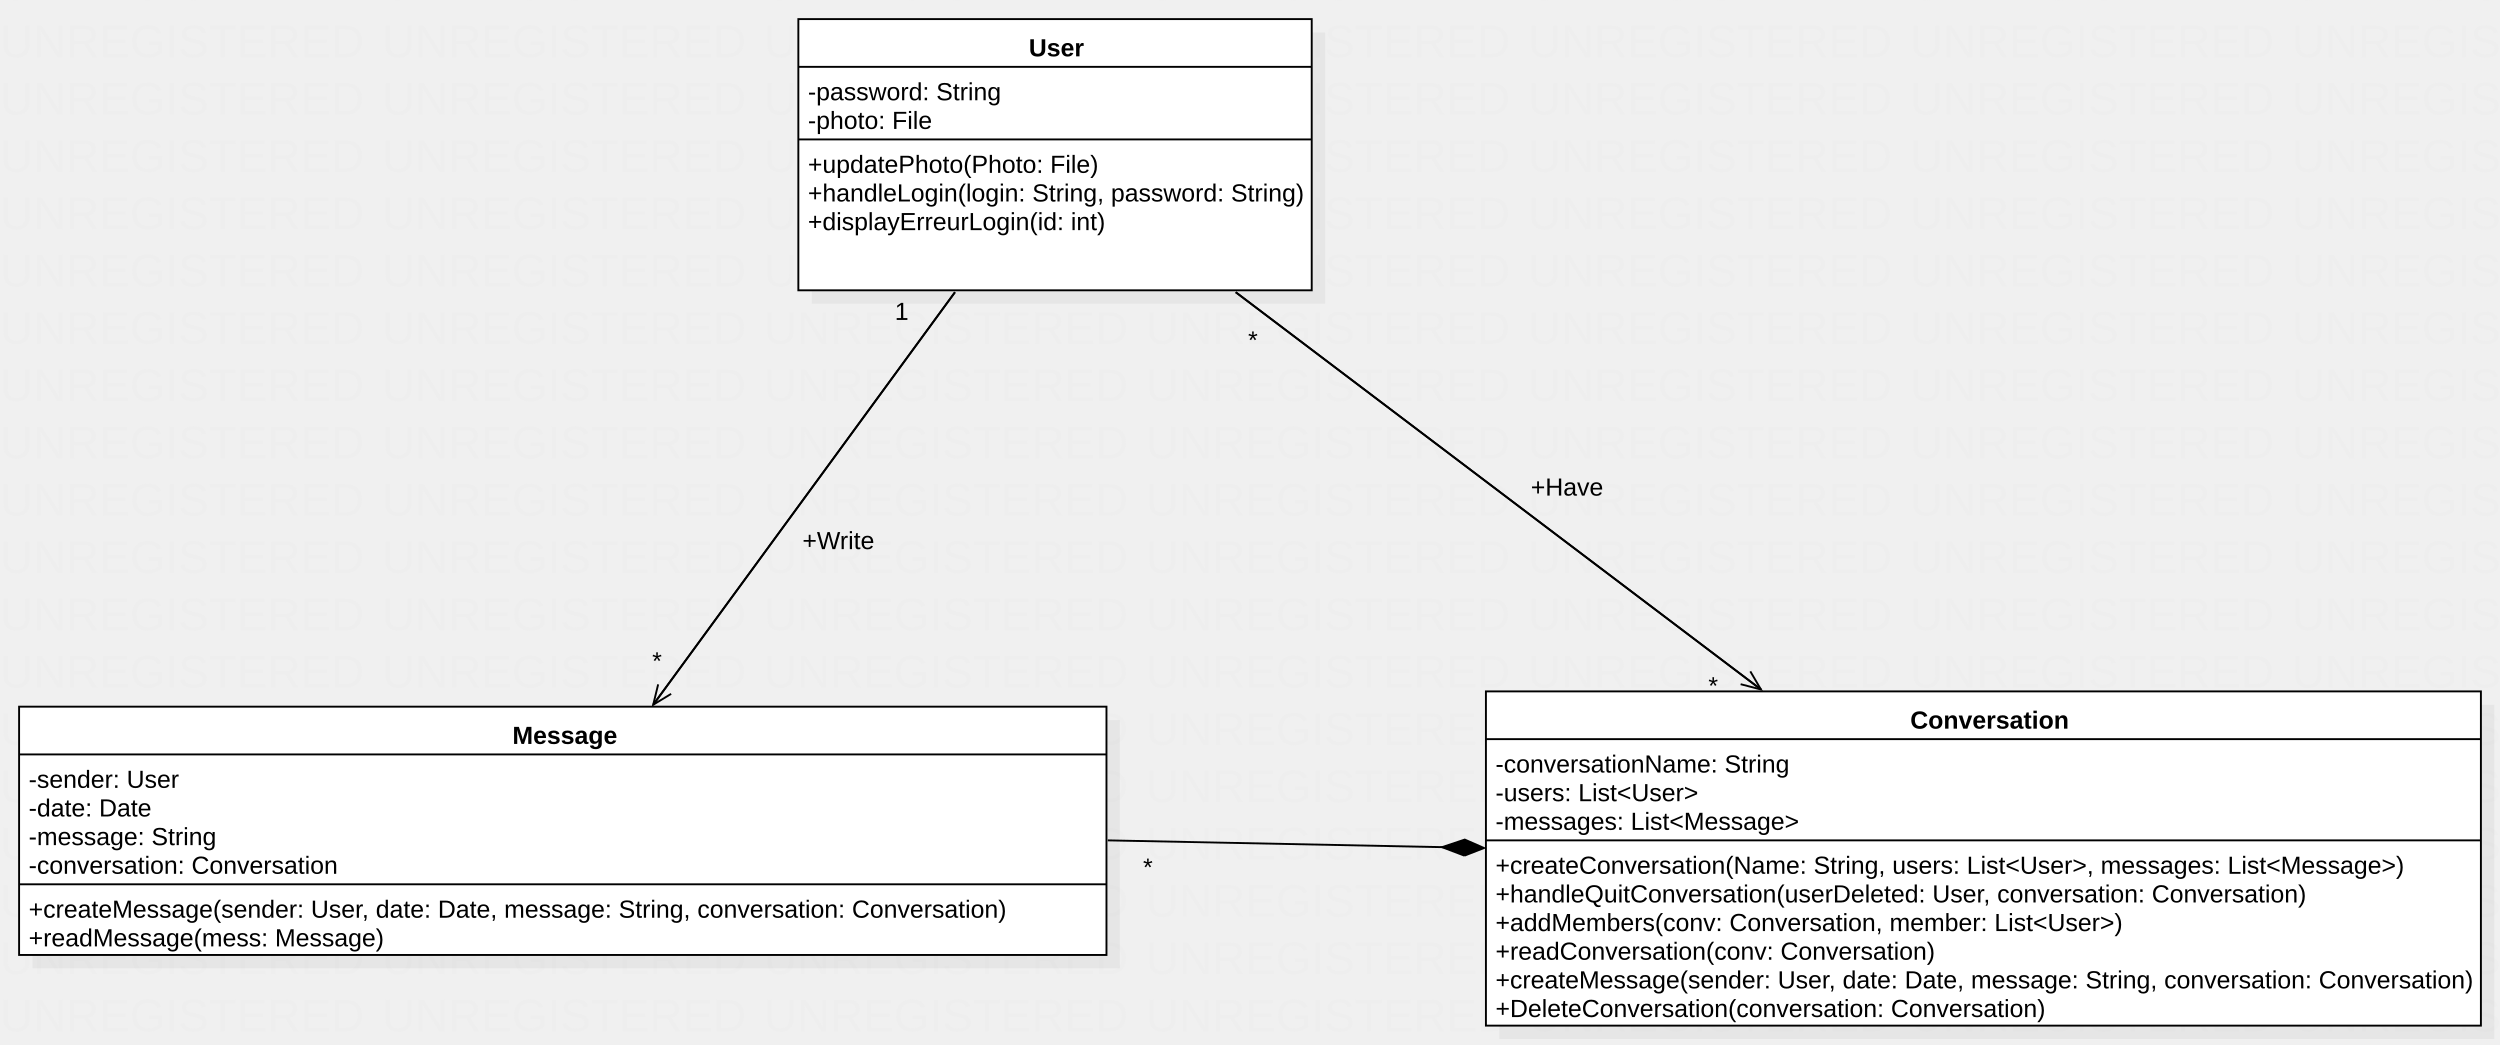
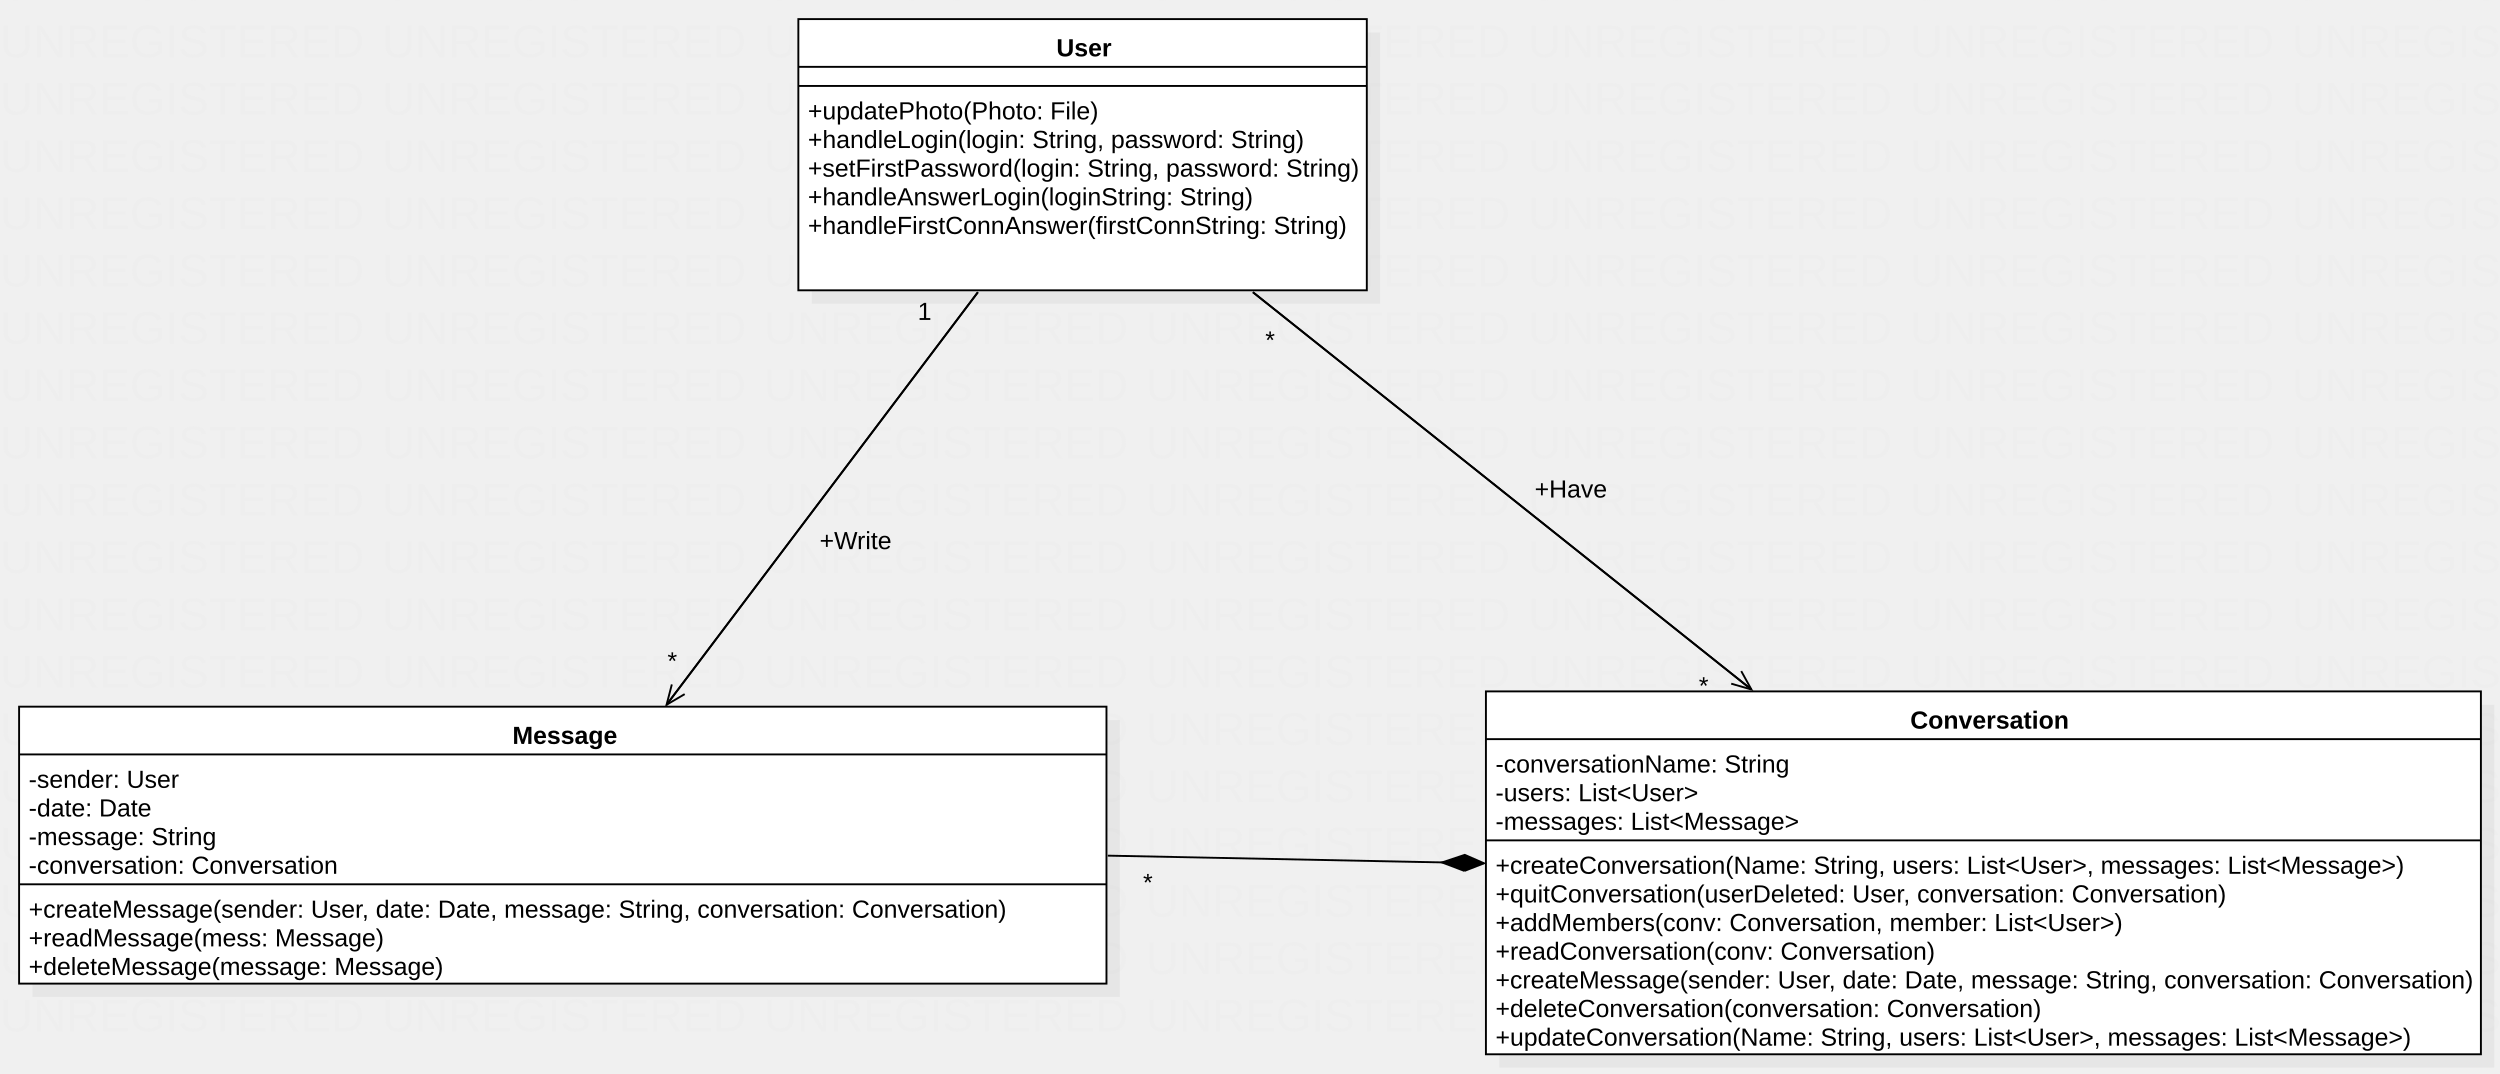
- <svg xmlns="http://www.w3.org/2000/svg" version="1.1" width="1308.951" height="547">
+ <svg xmlns="http://www.w3.org/2000/svg" version="1.1" width="1308.951" height="562">
  <defs />
  <g>
    <text fill="#eeeeee" stroke="none" font-family="Arial" font-size="24px" font-style="normal" font-weight="normal" text-decoration="none" x="0" y="0">UNREGISTERED</text>
    <text fill="#eeeeee" stroke="none" font-family="Arial" font-size="24px" font-style="normal" font-weight="normal" text-decoration="none" x="0" y="30">UNREGISTERED</text>
    <text fill="#eeeeee" stroke="none" font-family="Arial" font-size="24px" font-style="normal" font-weight="normal" text-decoration="none" x="0" y="60">UNREGISTERED</text>
    <text fill="#eeeeee" stroke="none" font-family="Arial" font-size="24px" font-style="normal" font-weight="normal" text-decoration="none" x="0" y="90">UNREGISTERED</text>
    <text fill="#eeeeee" stroke="none" font-family="Arial" font-size="24px" font-style="normal" font-weight="normal" text-decoration="none" x="0" y="120">UNREGISTERED</text>
    <text fill="#eeeeee" stroke="none" font-family="Arial" font-size="24px" font-style="normal" font-weight="normal" text-decoration="none" x="0" y="150">UNREGISTERED</text>
    <text fill="#eeeeee" stroke="none" font-family="Arial" font-size="24px" font-style="normal" font-weight="normal" text-decoration="none" x="0" y="180">UNREGISTERED</text>
    <text fill="#eeeeee" stroke="none" font-family="Arial" font-size="24px" font-style="normal" font-weight="normal" text-decoration="none" x="0" y="210">UNREGISTERED</text>
    <text fill="#eeeeee" stroke="none" font-family="Arial" font-size="24px" font-style="normal" font-weight="normal" text-decoration="none" x="0" y="240">UNREGISTERED</text>
    <text fill="#eeeeee" stroke="none" font-family="Arial" font-size="24px" font-style="normal" font-weight="normal" text-decoration="none" x="0" y="270">UNREGISTERED</text>
    <text fill="#eeeeee" stroke="none" font-family="Arial" font-size="24px" font-style="normal" font-weight="normal" text-decoration="none" x="0" y="300">UNREGISTERED</text>
    <text fill="#eeeeee" stroke="none" font-family="Arial" font-size="24px" font-style="normal" font-weight="normal" text-decoration="none" x="0" y="330">UNREGISTERED</text>
    <text fill="#eeeeee" stroke="none" font-family="Arial" font-size="24px" font-style="normal" font-weight="normal" text-decoration="none" x="0" y="360">UNREGISTERED</text>
    <text fill="#eeeeee" stroke="none" font-family="Arial" font-size="24px" font-style="normal" font-weight="normal" text-decoration="none" x="0" y="390">UNREGISTERED</text>
    <text fill="#eeeeee" stroke="none" font-family="Arial" font-size="24px" font-style="normal" font-weight="normal" text-decoration="none" x="0" y="420">UNREGISTERED</text>
    <text fill="#eeeeee" stroke="none" font-family="Arial" font-size="24px" font-style="normal" font-weight="normal" text-decoration="none" x="0" y="450">UNREGISTERED</text>
    <text fill="#eeeeee" stroke="none" font-family="Arial" font-size="24px" font-style="normal" font-weight="normal" text-decoration="none" x="0" y="480">UNREGISTERED</text>
    <text fill="#eeeeee" stroke="none" font-family="Arial" font-size="24px" font-style="normal" font-weight="normal" text-decoration="none" x="0" y="510">UNREGISTERED</text>
    <text fill="#eeeeee" stroke="none" font-family="Arial" font-size="24px" font-style="normal" font-weight="normal" text-decoration="none" x="0" y="540">UNREGISTERED</text>
    <text fill="#eeeeee" stroke="none" font-family="Arial" font-size="24px" font-style="normal" font-weight="normal" text-decoration="none" x="200" y="0">UNREGISTERED</text>
    <text fill="#eeeeee" stroke="none" font-family="Arial" font-size="24px" font-style="normal" font-weight="normal" text-decoration="none" x="200" y="30">UNREGISTERED</text>
    <text fill="#eeeeee" stroke="none" font-family="Arial" font-size="24px" font-style="normal" font-weight="normal" text-decoration="none" x="200" y="60">UNREGISTERED</text>
    <text fill="#eeeeee" stroke="none" font-family="Arial" font-size="24px" font-style="normal" font-weight="normal" text-decoration="none" x="200" y="90">UNREGISTERED</text>
    <text fill="#eeeeee" stroke="none" font-family="Arial" font-size="24px" font-style="normal" font-weight="normal" text-decoration="none" x="200" y="120">UNREGISTERED</text>
    <text fill="#eeeeee" stroke="none" font-family="Arial" font-size="24px" font-style="normal" font-weight="normal" text-decoration="none" x="200" y="150">UNREGISTERED</text>
    <text fill="#eeeeee" stroke="none" font-family="Arial" font-size="24px" font-style="normal" font-weight="normal" text-decoration="none" x="200" y="180">UNREGISTERED</text>
    <text fill="#eeeeee" stroke="none" font-family="Arial" font-size="24px" font-style="normal" font-weight="normal" text-decoration="none" x="200" y="210">UNREGISTERED</text>
    <text fill="#eeeeee" stroke="none" font-family="Arial" font-size="24px" font-style="normal" font-weight="normal" text-decoration="none" x="200" y="240">UNREGISTERED</text>
    <text fill="#eeeeee" stroke="none" font-family="Arial" font-size="24px" font-style="normal" font-weight="normal" text-decoration="none" x="200" y="270">UNREGISTERED</text>
    <text fill="#eeeeee" stroke="none" font-family="Arial" font-size="24px" font-style="normal" font-weight="normal" text-decoration="none" x="200" y="300">UNREGISTERED</text>
    <text fill="#eeeeee" stroke="none" font-family="Arial" font-size="24px" font-style="normal" font-weight="normal" text-decoration="none" x="200" y="330">UNREGISTERED</text>
    <text fill="#eeeeee" stroke="none" font-family="Arial" font-size="24px" font-style="normal" font-weight="normal" text-decoration="none" x="200" y="360">UNREGISTERED</text>
    <text fill="#eeeeee" stroke="none" font-family="Arial" font-size="24px" font-style="normal" font-weight="normal" text-decoration="none" x="200" y="390">UNREGISTERED</text>
    <text fill="#eeeeee" stroke="none" font-family="Arial" font-size="24px" font-style="normal" font-weight="normal" text-decoration="none" x="200" y="420">UNREGISTERED</text>
    <text fill="#eeeeee" stroke="none" font-family="Arial" font-size="24px" font-style="normal" font-weight="normal" text-decoration="none" x="200" y="450">UNREGISTERED</text>
    <text fill="#eeeeee" stroke="none" font-family="Arial" font-size="24px" font-style="normal" font-weight="normal" text-decoration="none" x="200" y="480">UNREGISTERED</text>
    <text fill="#eeeeee" stroke="none" font-family="Arial" font-size="24px" font-style="normal" font-weight="normal" text-decoration="none" x="200" y="510">UNREGISTERED</text>
    <text fill="#eeeeee" stroke="none" font-family="Arial" font-size="24px" font-style="normal" font-weight="normal" text-decoration="none" x="200" y="540">UNREGISTERED</text>
    <text fill="#eeeeee" stroke="none" font-family="Arial" font-size="24px" font-style="normal" font-weight="normal" text-decoration="none" x="400" y="0">UNREGISTERED</text>
    <text fill="#eeeeee" stroke="none" font-family="Arial" font-size="24px" font-style="normal" font-weight="normal" text-decoration="none" x="400" y="30">UNREGISTERED</text>
    <text fill="#eeeeee" stroke="none" font-family="Arial" font-size="24px" font-style="normal" font-weight="normal" text-decoration="none" x="400" y="60">UNREGISTERED</text>
    <text fill="#eeeeee" stroke="none" font-family="Arial" font-size="24px" font-style="normal" font-weight="normal" text-decoration="none" x="400" y="90">UNREGISTERED</text>
    <text fill="#eeeeee" stroke="none" font-family="Arial" font-size="24px" font-style="normal" font-weight="normal" text-decoration="none" x="400" y="120">UNREGISTERED</text>
    <text fill="#eeeeee" stroke="none" font-family="Arial" font-size="24px" font-style="normal" font-weight="normal" text-decoration="none" x="400" y="150">UNREGISTERED</text>
    <text fill="#eeeeee" stroke="none" font-family="Arial" font-size="24px" font-style="normal" font-weight="normal" text-decoration="none" x="400" y="180">UNREGISTERED</text>
    <text fill="#eeeeee" stroke="none" font-family="Arial" font-size="24px" font-style="normal" font-weight="normal" text-decoration="none" x="400" y="210">UNREGISTERED</text>
    <text fill="#eeeeee" stroke="none" font-family="Arial" font-size="24px" font-style="normal" font-weight="normal" text-decoration="none" x="400" y="240">UNREGISTERED</text>
    <text fill="#eeeeee" stroke="none" font-family="Arial" font-size="24px" font-style="normal" font-weight="normal" text-decoration="none" x="400" y="270">UNREGISTERED</text>
    <text fill="#eeeeee" stroke="none" font-family="Arial" font-size="24px" font-style="normal" font-weight="normal" text-decoration="none" x="400" y="300">UNREGISTERED</text>
    <text fill="#eeeeee" stroke="none" font-family="Arial" font-size="24px" font-style="normal" font-weight="normal" text-decoration="none" x="400" y="330">UNREGISTERED</text>
    <text fill="#eeeeee" stroke="none" font-family="Arial" font-size="24px" font-style="normal" font-weight="normal" text-decoration="none" x="400" y="360">UNREGISTERED</text>
    <text fill="#eeeeee" stroke="none" font-family="Arial" font-size="24px" font-style="normal" font-weight="normal" text-decoration="none" x="400" y="390">UNREGISTERED</text>
    <text fill="#eeeeee" stroke="none" font-family="Arial" font-size="24px" font-style="normal" font-weight="normal" text-decoration="none" x="400" y="420">UNREGISTERED</text>
    <text fill="#eeeeee" stroke="none" font-family="Arial" font-size="24px" font-style="normal" font-weight="normal" text-decoration="none" x="400" y="450">UNREGISTERED</text>
    <text fill="#eeeeee" stroke="none" font-family="Arial" font-size="24px" font-style="normal" font-weight="normal" text-decoration="none" x="400" y="480">UNREGISTERED</text>
    <text fill="#eeeeee" stroke="none" font-family="Arial" font-size="24px" font-style="normal" font-weight="normal" text-decoration="none" x="400" y="510">UNREGISTERED</text>
    <text fill="#eeeeee" stroke="none" font-family="Arial" font-size="24px" font-style="normal" font-weight="normal" text-decoration="none" x="400" y="540">UNREGISTERED</text>
    <text fill="#eeeeee" stroke="none" font-family="Arial" font-size="24px" font-style="normal" font-weight="normal" text-decoration="none" x="600" y="0">UNREGISTERED</text>
    <text fill="#eeeeee" stroke="none" font-family="Arial" font-size="24px" font-style="normal" font-weight="normal" text-decoration="none" x="600" y="30">UNREGISTERED</text>
    <text fill="#eeeeee" stroke="none" font-family="Arial" font-size="24px" font-style="normal" font-weight="normal" text-decoration="none" x="600" y="60">UNREGISTERED</text>
    <text fill="#eeeeee" stroke="none" font-family="Arial" font-size="24px" font-style="normal" font-weight="normal" text-decoration="none" x="600" y="90">UNREGISTERED</text>
    <text fill="#eeeeee" stroke="none" font-family="Arial" font-size="24px" font-style="normal" font-weight="normal" text-decoration="none" x="600" y="120">UNREGISTERED</text>
    <text fill="#eeeeee" stroke="none" font-family="Arial" font-size="24px" font-style="normal" font-weight="normal" text-decoration="none" x="600" y="150">UNREGISTERED</text>
    <text fill="#eeeeee" stroke="none" font-family="Arial" font-size="24px" font-style="normal" font-weight="normal" text-decoration="none" x="600" y="180">UNREGISTERED</text>
    <text fill="#eeeeee" stroke="none" font-family="Arial" font-size="24px" font-style="normal" font-weight="normal" text-decoration="none" x="600" y="210">UNREGISTERED</text>
    <text fill="#eeeeee" stroke="none" font-family="Arial" font-size="24px" font-style="normal" font-weight="normal" text-decoration="none" x="600" y="240">UNREGISTERED</text>
    <text fill="#eeeeee" stroke="none" font-family="Arial" font-size="24px" font-style="normal" font-weight="normal" text-decoration="none" x="600" y="270">UNREGISTERED</text>
    <text fill="#eeeeee" stroke="none" font-family="Arial" font-size="24px" font-style="normal" font-weight="normal" text-decoration="none" x="600" y="300">UNREGISTERED</text>
    <text fill="#eeeeee" stroke="none" font-family="Arial" font-size="24px" font-style="normal" font-weight="normal" text-decoration="none" x="600" y="330">UNREGISTERED</text>
    <text fill="#eeeeee" stroke="none" font-family="Arial" font-size="24px" font-style="normal" font-weight="normal" text-decoration="none" x="600" y="360">UNREGISTERED</text>
    <text fill="#eeeeee" stroke="none" font-family="Arial" font-size="24px" font-style="normal" font-weight="normal" text-decoration="none" x="600" y="390">UNREGISTERED</text>
    <text fill="#eeeeee" stroke="none" font-family="Arial" font-size="24px" font-style="normal" font-weight="normal" text-decoration="none" x="600" y="420">UNREGISTERED</text>
    <text fill="#eeeeee" stroke="none" font-family="Arial" font-size="24px" font-style="normal" font-weight="normal" text-decoration="none" x="600" y="450">UNREGISTERED</text>
    <text fill="#eeeeee" stroke="none" font-family="Arial" font-size="24px" font-style="normal" font-weight="normal" text-decoration="none" x="600" y="480">UNREGISTERED</text>
    <text fill="#eeeeee" stroke="none" font-family="Arial" font-size="24px" font-style="normal" font-weight="normal" text-decoration="none" x="600" y="510">UNREGISTERED</text>
    <text fill="#eeeeee" stroke="none" font-family="Arial" font-size="24px" font-style="normal" font-weight="normal" text-decoration="none" x="600" y="540">UNREGISTERED</text>
    <text fill="#eeeeee" stroke="none" font-family="Arial" font-size="24px" font-style="normal" font-weight="normal" text-decoration="none" x="800" y="0">UNREGISTERED</text>
    <text fill="#eeeeee" stroke="none" font-family="Arial" font-size="24px" font-style="normal" font-weight="normal" text-decoration="none" x="800" y="30">UNREGISTERED</text>
    <text fill="#eeeeee" stroke="none" font-family="Arial" font-size="24px" font-style="normal" font-weight="normal" text-decoration="none" x="800" y="60">UNREGISTERED</text>
    <text fill="#eeeeee" stroke="none" font-family="Arial" font-size="24px" font-style="normal" font-weight="normal" text-decoration="none" x="800" y="90">UNREGISTERED</text>
    <text fill="#eeeeee" stroke="none" font-family="Arial" font-size="24px" font-style="normal" font-weight="normal" text-decoration="none" x="800" y="120">UNREGISTERED</text>
    <text fill="#eeeeee" stroke="none" font-family="Arial" font-size="24px" font-style="normal" font-weight="normal" text-decoration="none" x="800" y="150">UNREGISTERED</text>
    <text fill="#eeeeee" stroke="none" font-family="Arial" font-size="24px" font-style="normal" font-weight="normal" text-decoration="none" x="800" y="180">UNREGISTERED</text>
    <text fill="#eeeeee" stroke="none" font-family="Arial" font-size="24px" font-style="normal" font-weight="normal" text-decoration="none" x="800" y="210">UNREGISTERED</text>
    <text fill="#eeeeee" stroke="none" font-family="Arial" font-size="24px" font-style="normal" font-weight="normal" text-decoration="none" x="800" y="240">UNREGISTERED</text>
    <text fill="#eeeeee" stroke="none" font-family="Arial" font-size="24px" font-style="normal" font-weight="normal" text-decoration="none" x="800" y="270">UNREGISTERED</text>
    <text fill="#eeeeee" stroke="none" font-family="Arial" font-size="24px" font-style="normal" font-weight="normal" text-decoration="none" x="800" y="300">UNREGISTERED</text>
    <text fill="#eeeeee" stroke="none" font-family="Arial" font-size="24px" font-style="normal" font-weight="normal" text-decoration="none" x="800" y="330">UNREGISTERED</text>
    <text fill="#eeeeee" stroke="none" font-family="Arial" font-size="24px" font-style="normal" font-weight="normal" text-decoration="none" x="800" y="360">UNREGISTERED</text>
    <text fill="#eeeeee" stroke="none" font-family="Arial" font-size="24px" font-style="normal" font-weight="normal" text-decoration="none" x="800" y="390">UNREGISTERED</text>
    <text fill="#eeeeee" stroke="none" font-family="Arial" font-size="24px" font-style="normal" font-weight="normal" text-decoration="none" x="800" y="420">UNREGISTERED</text>
    <text fill="#eeeeee" stroke="none" font-family="Arial" font-size="24px" font-style="normal" font-weight="normal" text-decoration="none" x="800" y="450">UNREGISTERED</text>
    <text fill="#eeeeee" stroke="none" font-family="Arial" font-size="24px" font-style="normal" font-weight="normal" text-decoration="none" x="800" y="480">UNREGISTERED</text>
    <text fill="#eeeeee" stroke="none" font-family="Arial" font-size="24px" font-style="normal" font-weight="normal" text-decoration="none" x="800" y="510">UNREGISTERED</text>
    <text fill="#eeeeee" stroke="none" font-family="Arial" font-size="24px" font-style="normal" font-weight="normal" text-decoration="none" x="800" y="540">UNREGISTERED</text>
    <text fill="#eeeeee" stroke="none" font-family="Arial" font-size="24px" font-style="normal" font-weight="normal" text-decoration="none" x="1000" y="0">UNREGISTERED</text>
    <text fill="#eeeeee" stroke="none" font-family="Arial" font-size="24px" font-style="normal" font-weight="normal" text-decoration="none" x="1000" y="30">UNREGISTERED</text>
    <text fill="#eeeeee" stroke="none" font-family="Arial" font-size="24px" font-style="normal" font-weight="normal" text-decoration="none" x="1000" y="60">UNREGISTERED</text>
    <text fill="#eeeeee" stroke="none" font-family="Arial" font-size="24px" font-style="normal" font-weight="normal" text-decoration="none" x="1000" y="90">UNREGISTERED</text>
    <text fill="#eeeeee" stroke="none" font-family="Arial" font-size="24px" font-style="normal" font-weight="normal" text-decoration="none" x="1000" y="120">UNREGISTERED</text>
    <text fill="#eeeeee" stroke="none" font-family="Arial" font-size="24px" font-style="normal" font-weight="normal" text-decoration="none" x="1000" y="150">UNREGISTERED</text>
    <text fill="#eeeeee" stroke="none" font-family="Arial" font-size="24px" font-style="normal" font-weight="normal" text-decoration="none" x="1000" y="180">UNREGISTERED</text>
    <text fill="#eeeeee" stroke="none" font-family="Arial" font-size="24px" font-style="normal" font-weight="normal" text-decoration="none" x="1000" y="210">UNREGISTERED</text>
    <text fill="#eeeeee" stroke="none" font-family="Arial" font-size="24px" font-style="normal" font-weight="normal" text-decoration="none" x="1000" y="240">UNREGISTERED</text>
    <text fill="#eeeeee" stroke="none" font-family="Arial" font-size="24px" font-style="normal" font-weight="normal" text-decoration="none" x="1000" y="270">UNREGISTERED</text>
    <text fill="#eeeeee" stroke="none" font-family="Arial" font-size="24px" font-style="normal" font-weight="normal" text-decoration="none" x="1000" y="300">UNREGISTERED</text>
    <text fill="#eeeeee" stroke="none" font-family="Arial" font-size="24px" font-style="normal" font-weight="normal" text-decoration="none" x="1000" y="330">UNREGISTERED</text>
    <text fill="#eeeeee" stroke="none" font-family="Arial" font-size="24px" font-style="normal" font-weight="normal" text-decoration="none" x="1000" y="360">UNREGISTERED</text>
    <text fill="#eeeeee" stroke="none" font-family="Arial" font-size="24px" font-style="normal" font-weight="normal" text-decoration="none" x="1000" y="390">UNREGISTERED</text>
    <text fill="#eeeeee" stroke="none" font-family="Arial" font-size="24px" font-style="normal" font-weight="normal" text-decoration="none" x="1000" y="420">UNREGISTERED</text>
    <text fill="#eeeeee" stroke="none" font-family="Arial" font-size="24px" font-style="normal" font-weight="normal" text-decoration="none" x="1000" y="450">UNREGISTERED</text>
    <text fill="#eeeeee" stroke="none" font-family="Arial" font-size="24px" font-style="normal" font-weight="normal" text-decoration="none" x="1000" y="480">UNREGISTERED</text>
    <text fill="#eeeeee" stroke="none" font-family="Arial" font-size="24px" font-style="normal" font-weight="normal" text-decoration="none" x="1000" y="510">UNREGISTERED</text>
    <text fill="#eeeeee" stroke="none" font-family="Arial" font-size="24px" font-style="normal" font-weight="normal" text-decoration="none" x="1000" y="540">UNREGISTERED</text>
    <text fill="#eeeeee" stroke="none" font-family="Arial" font-size="24px" font-style="normal" font-weight="normal" text-decoration="none" x="1200" y="0">UNREGISTERED</text>
    <text fill="#eeeeee" stroke="none" font-family="Arial" font-size="24px" font-style="normal" font-weight="normal" text-decoration="none" x="1200" y="30">UNREGISTERED</text>
    <text fill="#eeeeee" stroke="none" font-family="Arial" font-size="24px" font-style="normal" font-weight="normal" text-decoration="none" x="1200" y="60">UNREGISTERED</text>
    <text fill="#eeeeee" stroke="none" font-family="Arial" font-size="24px" font-style="normal" font-weight="normal" text-decoration="none" x="1200" y="90">UNREGISTERED</text>
    <text fill="#eeeeee" stroke="none" font-family="Arial" font-size="24px" font-style="normal" font-weight="normal" text-decoration="none" x="1200" y="120">UNREGISTERED</text>
    <text fill="#eeeeee" stroke="none" font-family="Arial" font-size="24px" font-style="normal" font-weight="normal" text-decoration="none" x="1200" y="150">UNREGISTERED</text>
    <text fill="#eeeeee" stroke="none" font-family="Arial" font-size="24px" font-style="normal" font-weight="normal" text-decoration="none" x="1200" y="180">UNREGISTERED</text>
    <text fill="#eeeeee" stroke="none" font-family="Arial" font-size="24px" font-style="normal" font-weight="normal" text-decoration="none" x="1200" y="210">UNREGISTERED</text>
    <text fill="#eeeeee" stroke="none" font-family="Arial" font-size="24px" font-style="normal" font-weight="normal" text-decoration="none" x="1200" y="240">UNREGISTERED</text>
    <text fill="#eeeeee" stroke="none" font-family="Arial" font-size="24px" font-style="normal" font-weight="normal" text-decoration="none" x="1200" y="270">UNREGISTERED</text>
    <text fill="#eeeeee" stroke="none" font-family="Arial" font-size="24px" font-style="normal" font-weight="normal" text-decoration="none" x="1200" y="300">UNREGISTERED</text>
    <text fill="#eeeeee" stroke="none" font-family="Arial" font-size="24px" font-style="normal" font-weight="normal" text-decoration="none" x="1200" y="330">UNREGISTERED</text>
    <text fill="#eeeeee" stroke="none" font-family="Arial" font-size="24px" font-style="normal" font-weight="normal" text-decoration="none" x="1200" y="360">UNREGISTERED</text>
    <text fill="#eeeeee" stroke="none" font-family="Arial" font-size="24px" font-style="normal" font-weight="normal" text-decoration="none" x="1200" y="390">UNREGISTERED</text>
    <text fill="#eeeeee" stroke="none" font-family="Arial" font-size="24px" font-style="normal" font-weight="normal" text-decoration="none" x="1200" y="420">UNREGISTERED</text>
    <text fill="#eeeeee" stroke="none" font-family="Arial" font-size="24px" font-style="normal" font-weight="normal" text-decoration="none" x="1200" y="450">UNREGISTERED</text>
    <text fill="#eeeeee" stroke="none" font-family="Arial" font-size="24px" font-style="normal" font-weight="normal" text-decoration="none" x="1200" y="480">UNREGISTERED</text>
    <text fill="#eeeeee" stroke="none" font-family="Arial" font-size="24px" font-style="normal" font-weight="normal" text-decoration="none" x="1200" y="510">UNREGISTERED</text>
    <text fill="#eeeeee" stroke="none" font-family="Arial" font-size="24px" font-style="normal" font-weight="normal" text-decoration="none" x="1200" y="540">UNREGISTERED</text>
    <g transform="translate(-158,-30) scale(1,1)">
-       <rect fill="#C0C0C0" stroke="none" x="175" y="407" width="569.327" height="130" opacity="0.2" />
-     </g>
-     <g transform="translate(-158,-30) scale(1,1)">
-       <rect fill="#ffffff" stroke="none" x="168" y="400" width="569.327" height="130" />
-     </g>
-     <g transform="translate(-158,-30) scale(1,1)">
-       <path fill="none" stroke="#000000" d="M 168 400 L 737.327 400 L 737.327 530 L 168 530 L 168 400 Z Z" stroke-miterlimit="10" />
+       <rect fill="#C0C0C0" stroke="none" x="175" y="407" width="569.327" height="145" opacity="0.2" />
+     </g>
+     <g transform="translate(-158,-30) scale(1,1)">
+       <rect fill="#ffffff" stroke="none" x="168" y="400" width="569.327" height="145" />
+     </g>
+     <g transform="translate(-158,-30) scale(1,1)">
+       <path fill="none" stroke="#000000" d="M 168 400 L 737.327 400 L 737.327 545 L 168 545 L 168 400 Z Z" stroke-miterlimit="10" />
    </g>
    <g transform="translate(-158,-30) scale(1,1)">
      <path fill="none" stroke="#000000" d="M 168 425 L 737.327 425" stroke-miterlimit="10" />
    </g>
    <g transform="translate(-158,-30) scale(1,1)">
      <path fill="none" stroke="#000000" d="M 168 493 L 737.327 493" stroke-miterlimit="10" />
    </g>
    <g transform="translate(-158,-30) scale(1,1)">
      <g>
        <path fill="none" stroke="none" />
        <text fill="#000000" stroke="none" font-family="Arial" font-size="13px" font-style="normal" font-weight="bold" text-decoration="none" x="426.289" y="419.5">Message</text>
      </g>
    </g>
    <g transform="translate(-158,-30) scale(1,1)">
      <g>
        <path fill="none" stroke="none" />
        <text fill="#000000" stroke="none" font-family="Arial" font-size="13px" font-style="normal" font-weight="normal" text-decoration="none" x="173" y="442.5">-sender: User</text>
      </g>
    </g>
    <g transform="translate(-158,-30) scale(1,1)">
      <g>
        <path fill="none" stroke="none" />
        <text fill="#000000" stroke="none" font-family="Arial" font-size="13px" font-style="normal" font-weight="normal" text-decoration="none" x="173" y="457.5">-date: Date</text>
      </g>
    </g>
    <g transform="translate(-158,-30) scale(1,1)">
      <g>
        <path fill="none" stroke="none" />
        <text fill="#000000" stroke="none" font-family="Arial" font-size="13px" font-style="normal" font-weight="normal" text-decoration="none" x="173" y="472.5">-message: String</text>
      </g>
    </g>
    <g transform="translate(-158,-30) scale(1,1)">
      <g>
        <path fill="none" stroke="none" />
        <text fill="#000000" stroke="none" font-family="Arial" font-size="13px" font-style="normal" font-weight="normal" text-decoration="none" x="173" y="487.5">-conversation: Conversation</text>
      </g>
    </g>
    <g transform="translate(-158,-30) scale(1,1)">
      <g>
        <path fill="none" stroke="none" />
        <text fill="#000000" stroke="none" font-family="Arial" font-size="13px" font-style="normal" font-weight="normal" text-decoration="none" x="173" y="510.5">+createMessage(sender: User, date: Date, message: String, conversation: Conversation)</text>
      </g>
    </g>
    <g transform="translate(-158,-30) scale(1,1)">
      <g>
        <path fill="none" stroke="none" />
        <text fill="#000000" stroke="none" font-family="Arial" font-size="13px" font-style="normal" font-weight="normal" text-decoration="none" x="173" y="525.5">+readMessage(mess: Message)</text>
      </g>
    </g>
    <g transform="translate(-158,-30) scale(1,1)">
-       <rect fill="#C0C0C0" stroke="none" x="943" y="399" width="520.951" height="175" opacity="0.2" />
-     </g>
-     <g transform="translate(-158,-30) scale(1,1)">
-       <rect fill="#ffffff" stroke="none" x="936" y="392" width="520.951" height="175" />
-     </g>
-     <g transform="translate(-158,-30) scale(1,1)">
-       <path fill="none" stroke="#000000" d="M 936 392 L 1456.951 392 L 1456.951 567 L 936 567 L 936 392 Z Z" stroke-miterlimit="10" />
+       <g>
+         <path fill="none" stroke="none" />
+         <text fill="#000000" stroke="none" font-family="Arial" font-size="13px" font-style="normal" font-weight="normal" text-decoration="none" x="173" y="540.5">+deleteMessage(message: Message)</text>
+       </g>
+     </g>
+     <g transform="translate(-158,-30) scale(1,1)">
+       <rect fill="#C0C0C0" stroke="none" x="943" y="399" width="520.951" height="190" opacity="0.2" />
+     </g>
+     <g transform="translate(-158,-30) scale(1,1)">
+       <rect fill="#ffffff" stroke="none" x="936" y="392" width="520.951" height="190" />
+     </g>
+     <g transform="translate(-158,-30) scale(1,1)">
+       <path fill="none" stroke="#000000" d="M 936 392 L 1456.951 392 L 1456.951 582 L 936 582 L 936 392 Z Z" stroke-miterlimit="10" />
    </g>
    <g transform="translate(-158,-30) scale(1,1)">
      <path fill="none" stroke="#000000" d="M 936 417 L 1456.951 417" stroke-miterlimit="10" />
    </g>
    <g transform="translate(-158,-30) scale(1,1)">
      <path fill="none" stroke="#000000" d="M 936 470 L 1456.951 470" stroke-miterlimit="10" />
    </g>
    <g transform="translate(-158,-30) scale(1,1)">
      <g>
        <path fill="none" stroke="none" />
        <text fill="#000000" stroke="none" font-family="Arial" font-size="13px" font-style="normal" font-weight="bold" text-decoration="none" x="1158.177" y="411.5">Conversation</text>
      </g>
    </g>
    <g transform="translate(-158,-30) scale(1,1)">
      <g>
        <path fill="none" stroke="none" />
        <text fill="#000000" stroke="none" font-family="Arial" font-size="13px" font-style="normal" font-weight="normal" text-decoration="none" x="941" y="434.5">-conversationName: String</text>
      </g>
    </g>
    <g transform="translate(-158,-30) scale(1,1)">
      <g>
        <path fill="none" stroke="none" />
        <text fill="#000000" stroke="none" font-family="Arial" font-size="13px" font-style="normal" font-weight="normal" text-decoration="none" x="941" y="449.5">-users: List&lt;User&gt;</text>
      </g>
    </g>
    <g transform="translate(-158,-30) scale(1,1)">
      <g>
        <path fill="none" stroke="none" />
        <text fill="#000000" stroke="none" font-family="Arial" font-size="13px" font-style="normal" font-weight="normal" text-decoration="none" x="941" y="464.5">-messages: List&lt;Message&gt;</text>
      </g>
    </g>
    <g transform="translate(-158,-30) scale(1,1)">
      <g>
        <path fill="none" stroke="none" />
        <text fill="#000000" stroke="none" font-family="Arial" font-size="13px" font-style="normal" font-weight="normal" text-decoration="none" x="941" y="487.5">+createConversation(Name: String, users: List&lt;User&gt;, messages: List&lt;Message&gt;)</text>
      </g>
    </g>
    <g transform="translate(-158,-30) scale(1,1)">
      <g>
        <path fill="none" stroke="none" />
-         <text fill="#000000" stroke="none" font-family="Arial" font-size="13px" font-style="normal" font-weight="normal" text-decoration="none" x="941" y="502.5">+handleQuitConversation(userDeleted: User, conversation: Conversation)</text>
+         <text fill="#000000" stroke="none" font-family="Arial" font-size="13px" font-style="normal" font-weight="normal" text-decoration="none" x="941" y="502.5">+quitConversation(userDeleted: User, conversation: Conversation)</text>
      </g>
    </g>
    <g transform="translate(-158,-30) scale(1,1)">
      <g>
        <path fill="none" stroke="none" />
        <text fill="#000000" stroke="none" font-family="Arial" font-size="13px" font-style="normal" font-weight="normal" text-decoration="none" x="941" y="517.5">+addMembers(conv: Conversation, member: List&lt;User&gt;)</text>
      </g>
    </g>
    <g transform="translate(-158,-30) scale(1,1)">
      <g>
        <path fill="none" stroke="none" />
        <text fill="#000000" stroke="none" font-family="Arial" font-size="13px" font-style="normal" font-weight="normal" text-decoration="none" x="941" y="532.5">+readConversation(conv: Conversation)</text>
      </g>
    </g>
    <g transform="translate(-158,-30) scale(1,1)">
      <g>
        <path fill="none" stroke="none" />
        <text fill="#000000" stroke="none" font-family="Arial" font-size="13px" font-style="normal" font-weight="normal" text-decoration="none" x="941" y="547.5">+createMessage(sender: User, date: Date, message: String, conversation: Conversation)</text>
      </g>
    </g>
    <g transform="translate(-158,-30) scale(1,1)">
      <g>
        <path fill="none" stroke="none" />
-         <text fill="#000000" stroke="none" font-family="Arial" font-size="13px" font-style="normal" font-weight="normal" text-decoration="none" x="941" y="562.5">+DeleteConversation(conversation: Conversation)</text>
-       </g>
-     </g>
-     <g transform="translate(-158,-30) scale(1,1)">
-       <rect fill="#C0C0C0" stroke="none" x="583" y="47" width="268.791" height="142" opacity="0.2" />
-     </g>
-     <g transform="translate(-158,-30) scale(1,1)">
-       <rect fill="#ffffff" stroke="none" x="576" y="40" width="268.791" height="142" />
-     </g>
-     <g transform="translate(-158,-30) scale(1,1)">
-       <path fill="none" stroke="#000000" d="M 576 40 L 844.791 40 L 844.791 182 L 576 182 L 576 40 Z Z" stroke-miterlimit="10" />
-     </g>
-     <g transform="translate(-158,-30) scale(1,1)">
-       <path fill="none" stroke="#000000" d="M 576 65 L 844.791 65" stroke-miterlimit="10" />
-     </g>
-     <g transform="translate(-158,-30) scale(1,1)">
-       <path fill="none" stroke="#000000" d="M 576 103 L 844.791 103" stroke-miterlimit="10" />
-     </g>
-     <g transform="translate(-158,-30) scale(1,1)">
-       <g>
-         <path fill="none" stroke="none" />
-         <text fill="#000000" stroke="none" font-family="Arial" font-size="13px" font-style="normal" font-weight="bold" text-decoration="none" x="696.672" y="59.5">User</text>
-       </g>
-     </g>
-     <g transform="translate(-158,-30) scale(1,1)">
-       <g>
-         <path fill="none" stroke="none" />
-         <text fill="#000000" stroke="none" font-family="Arial" font-size="13px" font-style="normal" font-weight="normal" text-decoration="none" x="581" y="82.5">-password: String</text>
-       </g>
-     </g>
-     <g transform="translate(-158,-30) scale(1,1)">
-       <g>
-         <path fill="none" stroke="none" />
-         <text fill="#000000" stroke="none" font-family="Arial" font-size="13px" font-style="normal" font-weight="normal" text-decoration="none" x="581" y="97.5">-photo: File</text>
-       </g>
-     </g>
-     <g transform="translate(-158,-30) scale(1,1)">
-       <g>
-         <path fill="none" stroke="none" />
-         <text fill="#000000" stroke="none" font-family="Arial" font-size="13px" font-style="normal" font-weight="normal" text-decoration="none" x="581" y="120.5">+updatePhoto(Photo: File)</text>
-       </g>
-     </g>
-     <g transform="translate(-158,-30) scale(1,1)">
-       <g>
-         <path fill="none" stroke="none" />
-         <text fill="#000000" stroke="none" font-family="Arial" font-size="13px" font-style="normal" font-weight="normal" text-decoration="none" x="581" y="135.5">+handleLogin(login: String, password: String)</text>
-       </g>
-     </g>
-     <g transform="translate(-158,-30) scale(1,1)">
-       <g>
-         <path fill="none" stroke="none" />
-         <text fill="#000000" stroke="none" font-family="Arial" font-size="13px" font-style="normal" font-weight="normal" text-decoration="none" x="581" y="150.5">+displayErreurLogin(id: int)</text>
-       </g>
-     </g>
-     <g transform="translate(-158,-30) scale(1,1)">
-       <path fill="none" stroke="#000000" d="M 738 470 L 935 474" stroke-miterlimit="10" />
-     </g>
-     <g transform="translate(-158,-30) scale(1,1)">
-       <path fill="#000000" stroke="none" d="M 924.754 478.002 L 935 474 L 924.925 469.585 L 913.005 473.553" />
-     </g>
-     <g transform="translate(-158,-30) scale(1,1)">
-       <path fill="none" stroke="#000000" d="M 924.754 478.002 L 935 474 L 924.925 469.585 L 913.005 473.553 L 924.754 478.002" stroke-miterlimit="10" />
-     </g>
-     <g transform="translate(-158,-30) scale(1,1)">
-       <g>
-         <path fill="none" stroke="none" />
-         <text fill="#000000" stroke="none" font-family="Arial" font-size="13px" font-style="normal" font-weight="normal" text-decoration="none" x="756.47" y="488.5">*</text>
-       </g>
-     </g>
-     <g transform="translate(-158,-30) scale(1,1)">
-       <path fill="none" stroke="#000000" d="M 805 183 L 1080 391" stroke-miterlimit="10" />
-     </g>
-     <g transform="translate(-158,-30) scale(1,1)">
-       <g>
-         <path fill="none" stroke="none" />
-         <text fill="#000000" stroke="none" font-family="Arial" font-size="13px" font-style="normal" font-weight="normal" text-decoration="none" x="959.5" y="289.5">+Have</text>
-       </g>
-     </g>
-     <g transform="translate(-158,-30) scale(1,1)">
-       <g>
-         <path fill="none" stroke="none" />
-         <text fill="#000000" stroke="none" font-family="Arial" font-size="13px" font-style="normal" font-weight="normal" text-decoration="none" x="811.47" y="212.5">*</text>
-       </g>
-     </g>
-     <g transform="translate(-158,-30) scale(1,1)">
-       <g>
-         <path fill="none" stroke="none" />
-         <text fill="#000000" stroke="none" font-family="Arial" font-size="13px" font-style="normal" font-weight="normal" text-decoration="none" x="1052.47" y="393.5">*</text>
-       </g>
-     </g>
-     <g transform="translate(-158,-30) scale(1,1)">
-       <path fill="none" stroke="#000000" d="M 658 183 L 500 399" stroke-miterlimit="10" />
-     </g>
-     <g transform="translate(-158,-30) scale(1,1)">
-       <g>
-         <path fill="none" stroke="none" />
-         <text fill="#000000" stroke="none" font-family="Arial" font-size="13px" font-style="normal" font-weight="normal" text-decoration="none" x="578.115" y="317.5">+Write</text>
-       </g>
-     </g>
-     <g transform="translate(-158,-30) scale(1,1)">
-       <g>
-         <path fill="none" stroke="none" />
-         <text fill="#000000" stroke="none" font-family="Arial" font-size="13px" font-style="normal" font-weight="normal" text-decoration="none" x="626.5" y="197.5">1</text>
-       </g>
-     </g>
-     <g transform="translate(-158,-30) scale(1,1)">
-       <g>
-         <path fill="none" stroke="none" />
-         <text fill="#000000" stroke="none" font-family="Arial" font-size="13px" font-style="normal" font-weight="normal" text-decoration="none" x="499.47" y="380.5">*</text>
-       </g>
-     </g>
-     <g transform="translate(-158,-30) scale(1,1)">
-       <path fill="none" stroke="#000000" d="M 805 183 L 1080 391" stroke-miterlimit="10" />
-     </g>
-     <g transform="translate(-158,-30) scale(1,1)">
-       <path fill="none" stroke="#000000" d="M 1069.355 388.227 L 1080 391 L 1074.434 381.512" stroke-miterlimit="10" />
-     </g>
-     <g transform="translate(-158,-30) scale(1,1)">
-       <path fill="none" stroke="#000000" d="M 658 183 L 500 399" stroke-miterlimit="10" />
-     </g>
-     <g transform="translate(-158,-30) scale(1,1)">
-       <path fill="none" stroke="#000000" d="M 502.602 388.312 L 500 399 L 509.398 393.283" stroke-miterlimit="10" />
+         <text fill="#000000" stroke="none" font-family="Arial" font-size="13px" font-style="normal" font-weight="normal" text-decoration="none" x="941" y="562.5">+deleteConversation(conversation: Conversation)</text>
+       </g>
+     </g>
+     <g transform="translate(-158,-30) scale(1,1)">
+       <g>
+         <path fill="none" stroke="none" />
+         <text fill="#000000" stroke="none" font-family="Arial" font-size="13px" font-style="normal" font-weight="normal" text-decoration="none" x="941" y="577.5">+updateConversation(Name: String, users: List&lt;User&gt;, messages: List&lt;Message&gt;)</text>
+       </g>
+     </g>
+     <g transform="translate(-158,-30) scale(1,1)">
+       <rect fill="#C0C0C0" stroke="none" x="583" y="47" width="297.634" height="142" opacity="0.2" />
+     </g>
+     <g transform="translate(-158,-30) scale(1,1)">
+       <rect fill="#ffffff" stroke="none" x="576" y="40" width="297.634" height="142" />
+     </g>
+     <g transform="translate(-158,-30) scale(1,1)">
+       <path fill="none" stroke="#000000" d="M 576 40 L 873.634 40 L 873.634 182 L 576 182 L 576 40 Z Z" stroke-miterlimit="10" />
+     </g>
+     <g transform="translate(-158,-30) scale(1,1)">
+       <path fill="none" stroke="#000000" d="M 576 65 L 873.634 65" stroke-miterlimit="10" />
+     </g>
+     <g transform="translate(-158,-30) scale(1,1)">
+       <path fill="none" stroke="#000000" d="M 576 75 L 873.634 75" stroke-miterlimit="10" />
+     </g>
+     <g transform="translate(-158,-30) scale(1,1)">
+       <g>
+         <path fill="none" stroke="none" />
+         <text fill="#000000" stroke="none" font-family="Arial" font-size="13px" font-style="normal" font-weight="bold" text-decoration="none" x="711.094" y="59.5">User</text>
+       </g>
+     </g>
+     <g transform="translate(-158,-30) scale(1,1)">
+       <g>
+         <path fill="none" stroke="none" />
+         <text fill="#000000" stroke="none" font-family="Arial" font-size="13px" font-style="normal" font-weight="normal" text-decoration="none" x="581" y="92.5">+updatePhoto(Photo: File)</text>
+       </g>
+     </g>
+     <g transform="translate(-158,-30) scale(1,1)">
+       <g>
+         <path fill="none" stroke="none" />
+         <text fill="#000000" stroke="none" font-family="Arial" font-size="13px" font-style="normal" font-weight="normal" text-decoration="none" x="581" y="107.5">+handleLogin(login: String, password: String)</text>
+       </g>
+     </g>
+     <g transform="translate(-158,-30) scale(1,1)">
+       <g>
+         <path fill="none" stroke="none" />
+         <text fill="#000000" stroke="none" font-family="Arial" font-size="13px" font-style="normal" font-weight="normal" text-decoration="none" x="581" y="122.5">+setFirstPassword(login: String, password: String)</text>
+       </g>
+     </g>
+     <g transform="translate(-158,-30) scale(1,1)">
+       <g>
+         <path fill="none" stroke="none" />
+         <text fill="#000000" stroke="none" font-family="Arial" font-size="13px" font-style="normal" font-weight="normal" text-decoration="none" x="581" y="137.5">+handleAnswerLogin(loginString: String)</text>
+       </g>
+     </g>
+     <g transform="translate(-158,-30) scale(1,1)">
+       <g>
+         <path fill="none" stroke="none" />
+         <text fill="#000000" stroke="none" font-family="Arial" font-size="13px" font-style="normal" font-weight="normal" text-decoration="none" x="581" y="152.5">+handleFirstConnAnswer(firstConnString: String)</text>
+       </g>
+     </g>
+     <g transform="translate(-158,-30) scale(1,1)">
+       <path fill="none" stroke="#000000" d="M 738 478 L 935 482" stroke-miterlimit="10" />
+     </g>
+     <g transform="translate(-158,-30) scale(1,1)">
+       <path fill="#000000" stroke="none" d="M 924.754 486.002 L 935 482 L 924.925 477.585 L 913.005 481.553" />
+     </g>
+     <g transform="translate(-158,-30) scale(1,1)">
+       <path fill="none" stroke="#000000" d="M 924.754 486.002 L 935 482 L 924.925 477.585 L 913.005 481.553 L 924.754 486.002" stroke-miterlimit="10" />
+     </g>
+     <g transform="translate(-158,-30) scale(1,1)">
+       <g>
+         <path fill="none" stroke="none" />
+         <text fill="#000000" stroke="none" font-family="Arial" font-size="13px" font-style="normal" font-weight="normal" text-decoration="none" x="756.47" y="496.5">*</text>
+       </g>
+     </g>
+     <g transform="translate(-158,-30) scale(1,1)">
+       <path fill="none" stroke="#000000" d="M 814 183 L 1075 391" stroke-miterlimit="10" />
+     </g>
+     <g transform="translate(-158,-30) scale(1,1)">
+       <g>
+         <path fill="none" stroke="none" />
+         <text fill="#000000" stroke="none" font-family="Arial" font-size="13px" font-style="normal" font-weight="normal" text-decoration="none" x="961.5" y="290.5">+Have</text>
+       </g>
+     </g>
+     <g transform="translate(-158,-30) scale(1,1)">
+       <g>
+         <path fill="none" stroke="none" />
+         <text fill="#000000" stroke="none" font-family="Arial" font-size="13px" font-style="normal" font-weight="normal" text-decoration="none" x="820.47" y="212.5">*</text>
+       </g>
+     </g>
+     <g transform="translate(-158,-30) scale(1,1)">
+       <g>
+         <path fill="none" stroke="none" />
+         <text fill="#000000" stroke="none" font-family="Arial" font-size="13px" font-style="normal" font-weight="normal" text-decoration="none" x="1047.47" y="393.5">*</text>
+       </g>
+     </g>
+     <g transform="translate(-158,-30) scale(1,1)">
+       <path fill="none" stroke="#000000" d="M 670 183 L 507 399" stroke-miterlimit="10" />
+     </g>
+     <g transform="translate(-158,-30) scale(1,1)">
+       <g>
+         <path fill="none" stroke="none" />
+         <text fill="#000000" stroke="none" font-family="Arial" font-size="13px" font-style="normal" font-weight="normal" text-decoration="none" x="587.115" y="317.5">+Write</text>
+       </g>
+     </g>
+     <g transform="translate(-158,-30) scale(1,1)">
+       <g>
+         <path fill="none" stroke="none" />
+         <text fill="#000000" stroke="none" font-family="Arial" font-size="13px" font-style="normal" font-weight="normal" text-decoration="none" x="638.5" y="197.5">1</text>
+       </g>
+     </g>
+     <g transform="translate(-158,-30) scale(1,1)">
+       <g>
+         <path fill="none" stroke="none" />
+         <text fill="#000000" stroke="none" font-family="Arial" font-size="13px" font-style="normal" font-weight="normal" text-decoration="none" x="507.47" y="380.5">*</text>
+       </g>
+     </g>
+     <g transform="translate(-158,-30) scale(1,1)">
+       <path fill="none" stroke="#000000" d="M 814 183 L 1075 391" stroke-miterlimit="10" />
+     </g>
+     <g transform="translate(-158,-30) scale(1,1)">
+       <path fill="none" stroke="#000000" d="M 1064.429 387.958 L 1075 391 L 1069.676 381.374" stroke-miterlimit="10" />
+     </g>
+     <g transform="translate(-158,-30) scale(1,1)">
+       <path fill="none" stroke="#000000" d="M 670 183 L 507 399" stroke-miterlimit="10" />
+     </g>
+     <g transform="translate(-158,-30) scale(1,1)">
+       <path fill="none" stroke="#000000" d="M 509.761 388.352 L 507 399 L 516.482 393.424" stroke-miterlimit="10" />
    </g>
  </g>
</svg>
